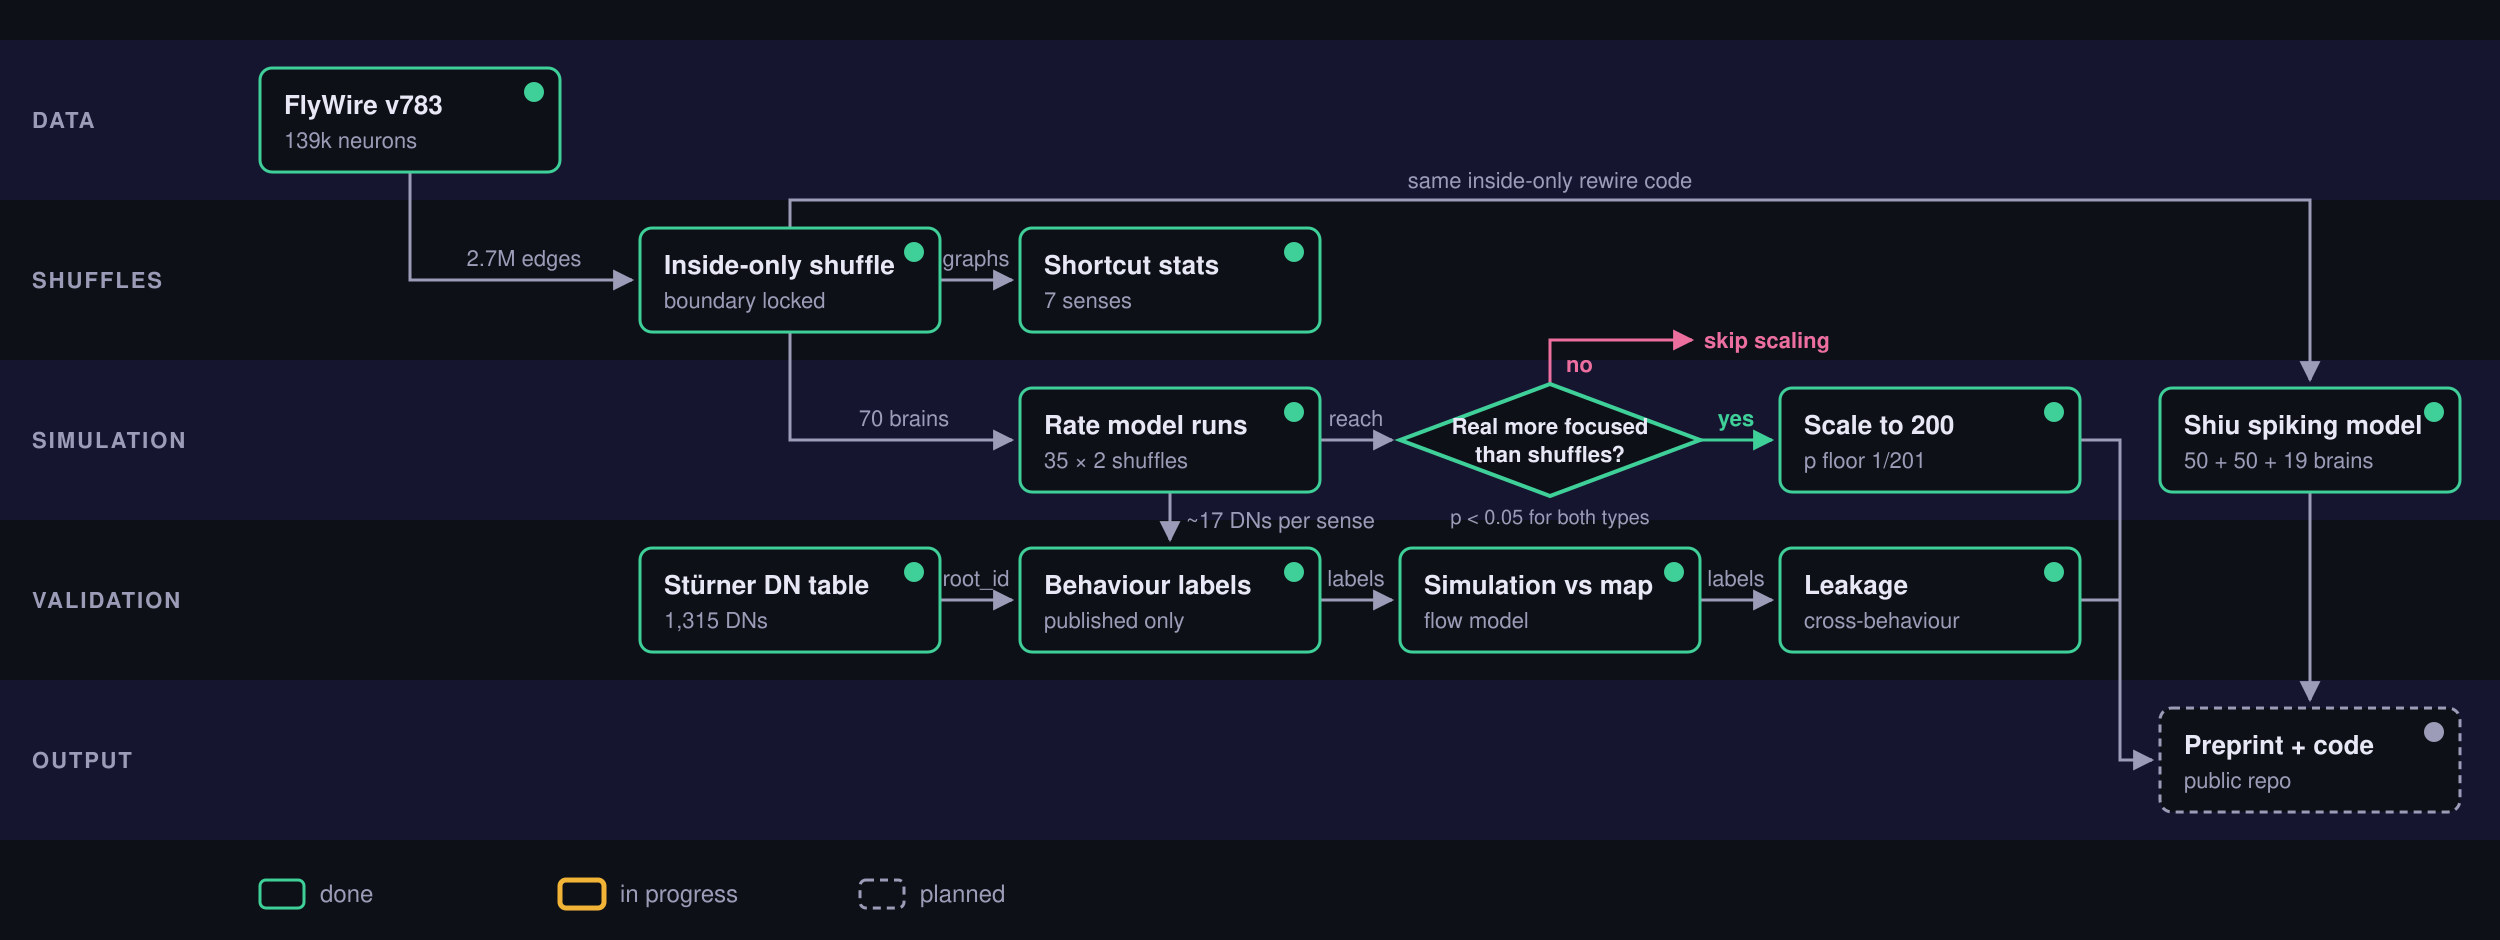
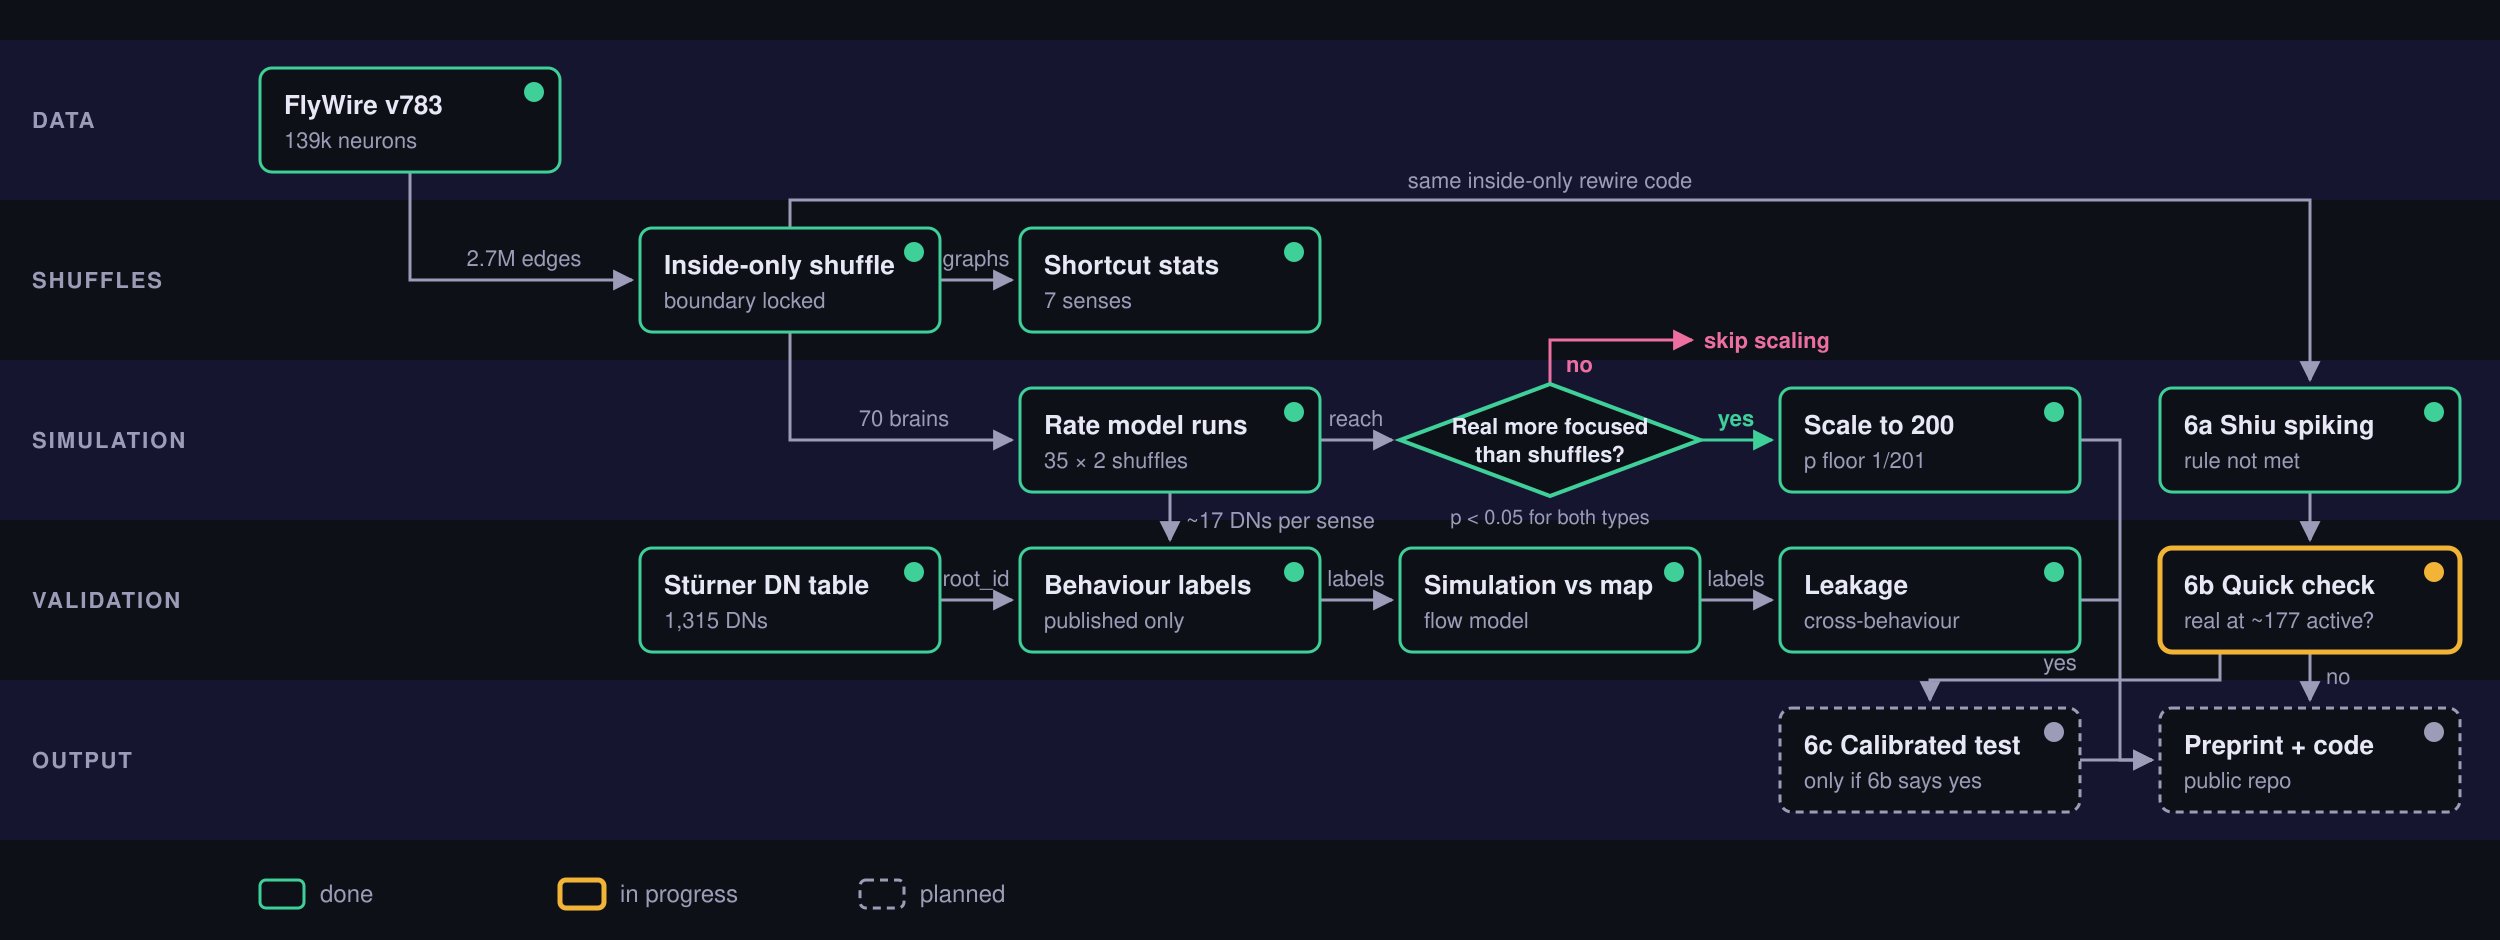
<svg xmlns="http://www.w3.org/2000/svg" viewBox="0 0 1250 470" font-family="Segoe UI, Helvetica, Arial, sans-serif">
  <rect width="1250" height="470" fill="#0d1117" />
  <defs>
    <marker id="pa" viewBox="0 0 10 10" refX="9" refY="5" markerWidth="7" markerHeight="7" orient="auto">
      <path d="M0,0L10,5L0,10z" fill="#9d9cb8" />
    </marker>
    <marker id="py" viewBox="0 0 10 10" refX="9" refY="5" markerWidth="7" markerHeight="7" orient="auto">
      <path d="M0,0L10,5L0,10z" fill="#3fcf98" />
    </marker>
    <marker id="pn" viewBox="0 0 10 10" refX="9" refY="5" markerWidth="7" markerHeight="7" orient="auto">
      <path d="M0,0L10,5L0,10z" fill="#ec6fa0" />
    </marker>
  </defs>
  <rect x="0" y="20" width="1250" height="80" fill="#161530" />
  <text x="16" y="64" font-size="11" font-weight="700" letter-spacing="1" fill="#9d9cb8">DATA</text>
  <text x="16" y="144" font-size="11" font-weight="700" letter-spacing="1" fill="#9d9cb8">SHUFFLES</text>
  <rect x="0" y="180" width="1250" height="80" fill="#161530" />
  <text x="16" y="224" font-size="11" font-weight="700" letter-spacing="1" fill="#9d9cb8">SIMULATION</text>
  <text x="16" y="304" font-size="11" font-weight="700" letter-spacing="1" fill="#9d9cb8">VALIDATION</text>
  <rect x="0" y="340" width="1250" height="80" fill="#161530" />
  <text x="16" y="384" font-size="11" font-weight="700" letter-spacing="1" fill="#9d9cb8">OUTPUT</text>
  <path d="M205,86 V140 H316" fill="none" stroke="#9d9cb8" stroke-width="1.5" marker-end="url(#pa)" />
  <text x="262" y="133" font-size="11" fill="#9d9cb8" text-anchor="middle">2.7M edges</text>
  <path d="M470,140 H506" fill="none" stroke="#9d9cb8" stroke-width="1.5" marker-end="url(#pa)" />
  <text x="488" y="133" font-size="11" fill="#9d9cb8" text-anchor="middle">graphs</text>
  <path d="M395,166 V220 H506" fill="none" stroke="#9d9cb8" stroke-width="1.5" marker-end="url(#pa)" />
  <text x="452" y="213" font-size="11" fill="#9d9cb8" text-anchor="middle">70 brains</text>
  <path d="M660,220 H696" fill="none" stroke="#9d9cb8" stroke-width="1.5" marker-end="url(#pa)" />
  <text x="678" y="213" font-size="11" fill="#9d9cb8" text-anchor="middle">reach</text>
  <path d="M850,220 H886" fill="none" stroke="#3fcf98" stroke-width="1.5" marker-end="url(#py)" />
  <text x="868" y="213" font-size="11" fill="#3fcf98" text-anchor="middle" font-weight="700">yes</text>
  <path d="M775,192 V170 H846" fill="none" stroke="#ec6fa0" stroke-width="1.5" marker-end="url(#pn)" />
  <text x="783" y="186" font-size="11" fill="#ec6fa0" text-anchor="start" font-weight="700">no</text>
  <text x="852" y="174" font-size="11" font-weight="700" fill="#ec6fa0">skip scaling</text>
  <text x="775" y="262" font-size="10" fill="#9d9cb8" text-anchor="middle">p &lt; 0.05 for both types</text>
  <path d="M585,246 V270" fill="none" stroke="#9d9cb8" stroke-width="1.5" marker-end="url(#pa)" />
  <text x="593" y="264" font-size="11" fill="#9d9cb8" text-anchor="start">~17 DNs per sense</text>
  <path d="M470,300 H506" fill="none" stroke="#9d9cb8" stroke-width="1.5" marker-end="url(#pa)" />
  <text x="488" y="293" font-size="11" fill="#9d9cb8" text-anchor="middle">root_id</text>
  <path d="M660,300 H696" fill="none" stroke="#9d9cb8" stroke-width="1.5" marker-end="url(#pa)" />
  <text x="678" y="293" font-size="11" fill="#9d9cb8" text-anchor="middle">labels</text>
  <path d="M850,300 H886" fill="none" stroke="#9d9cb8" stroke-width="1.5" marker-end="url(#pa)" />
  <text x="868" y="293" font-size="11" fill="#9d9cb8" text-anchor="middle">labels</text>
  <path d="M395,114 V100 H1155 V190" fill="none" stroke="#9d9cb8" stroke-width="1.5" marker-end="url(#pa)" />
  <text x="775" y="94" font-size="11" fill="#9d9cb8" text-anchor="middle">same inside-only rewire code</text>
  <path d="M1040,220 H1060 V380 H1076" fill="none" stroke="#9d9cb8" stroke-width="1.5" marker-end="url(#pa)" />
  <path d="M1040,300 H1060" fill="none" stroke="#9d9cb8" stroke-width="1.5" />
-   <path d="M1155,246 V350" fill="none" stroke="#9d9cb8" stroke-width="1.5" marker-end="url(#pa)" />
+   <path d="M1155,246 V270" fill="none" stroke="#9d9cb8" stroke-width="1.5" marker-end="url(#pa)" />
+   <path d="M1155,326 V350" fill="none" stroke="#9d9cb8" stroke-width="1.5" marker-end="url(#pa)" />
+   <text x="1163" y="342" font-size="11" fill="#9d9cb8" text-anchor="start">no</text>
+   <path d="M1110,326 V340 H965 V350" fill="none" stroke="#9d9cb8" stroke-width="1.5" marker-end="url(#pa)" />
+   <text x="1030" y="335" font-size="11" fill="#9d9cb8" text-anchor="middle">yes</text>
+   <path d="M1040,380 H1076" fill="none" stroke="#9d9cb8" stroke-width="1.5" marker-end="url(#pa)" />
  <g transform="translate(130,34)">
    <rect width="150" height="52" rx="6" fill="#0d1117" stroke="#3fcf98" stroke-width="1.5" />
    <circle cx="137" cy="12" r="5" fill="#3fcf98" />
    <text x="12" y="23" font-size="13" font-weight="700" fill="#e8e7f5">FlyWire v783</text>
    <text x="12" y="40" font-size="11" fill="#9d9cb8">139k neurons</text>
  </g>
  <g transform="translate(320,114)">
    <rect width="150" height="52" rx="6" fill="#0d1117" stroke="#3fcf98" stroke-width="1.5" />
    <circle cx="137" cy="12" r="5" fill="#3fcf98" />
    <text x="12" y="23" font-size="13" font-weight="700" fill="#e8e7f5">Inside-only shuffle</text>
    <text x="12" y="40" font-size="11" fill="#9d9cb8">boundary locked</text>
  </g>
  <g transform="translate(510,114)">
    <rect width="150" height="52" rx="6" fill="#0d1117" stroke="#3fcf98" stroke-width="1.5" />
    <circle cx="137" cy="12" r="5" fill="#3fcf98" />
    <text x="12" y="23" font-size="13" font-weight="700" fill="#e8e7f5">Shortcut stats</text>
    <text x="12" y="40" font-size="11" fill="#9d9cb8">7 senses</text>
  </g>
  <g transform="translate(510,194)">
    <rect width="150" height="52" rx="6" fill="#0d1117" stroke="#3fcf98" stroke-width="1.5" />
    <circle cx="137" cy="12" r="5" fill="#3fcf98" />
    <text x="12" y="23" font-size="13" font-weight="700" fill="#e8e7f5">Rate model runs</text>
    <text x="12" y="40" font-size="11" fill="#9d9cb8">35 × 2 shuffles</text>
  </g>
  <g transform="translate(775,220)">
    <polygon points="0,-28 75,0 0,28 -75,0" fill="#0d1117" stroke="#3fcf98" stroke-width="2" />
    <text x="0" y="-3" font-size="11" font-weight="700" fill="#e8e7f5" text-anchor="middle">Real more focused</text>
    <text x="0" y="11" font-size="11" font-weight="700" fill="#e8e7f5" text-anchor="middle">than shuffles?</text>
  </g>
  <g transform="translate(890,194)">
    <rect width="150" height="52" rx="6" fill="#0d1117" stroke="#3fcf98" stroke-width="1.5" />
    <circle cx="137" cy="12" r="5" fill="#3fcf98" />
    <text x="12" y="23" font-size="13" font-weight="700" fill="#e8e7f5">Scale to 200</text>
    <text x="12" y="40" font-size="11" fill="#9d9cb8">p floor 1/201</text>
  </g>
  <g transform="translate(1080,194)">
    <rect width="150" height="52" rx="6" fill="#0d1117" stroke="#3fcf98" stroke-width="1.5" />
    <circle cx="137" cy="12" r="5" fill="#3fcf98" />
-     <text x="12" y="23" font-size="13" font-weight="700" fill="#e8e7f5">Shiu spiking model</text>
-     <text x="12" y="40" font-size="11" fill="#9d9cb8">50 + 50 + 19 brains</text>
+     <text x="12" y="23" font-size="13" font-weight="700" fill="#e8e7f5">6a Shiu spiking</text>
+     <text x="12" y="40" font-size="11" fill="#9d9cb8">rule not met</text>
+   </g>
+   <g transform="translate(1080,274)">
+     <rect width="150" height="52" rx="6" fill="#0d1117" stroke="#f2b437" stroke-width="2.5" />
+     <circle cx="137" cy="12" r="5" fill="#f2b437" />
+     <text x="12" y="23" font-size="13" font-weight="700" fill="#e8e7f5">6b Quick check</text>
+     <text x="12" y="40" font-size="11" fill="#9d9cb8">real at ~177 active?</text>
+   </g>
+   <g transform="translate(890,354)">
+     <rect width="150" height="52" rx="6" fill="#0d1117" stroke="#9d9cb8" stroke-width="1.5" stroke-dasharray="4 3" />
+     <circle cx="137" cy="12" r="5" fill="#9d9cb8" />
+     <text x="12" y="23" font-size="13" font-weight="700" fill="#e8e7f5">6c Calibrated test</text>
+     <text x="12" y="40" font-size="11" fill="#9d9cb8">only if 6b says yes</text>
  </g>
  <g transform="translate(320,274)">
    <rect width="150" height="52" rx="6" fill="#0d1117" stroke="#3fcf98" stroke-width="1.5" />
    <circle cx="137" cy="12" r="5" fill="#3fcf98" />
    <text x="12" y="23" font-size="13" font-weight="700" fill="#e8e7f5">Stürner DN table</text>
    <text x="12" y="40" font-size="11" fill="#9d9cb8">1,315 DNs</text>
  </g>
  <g transform="translate(510,274)">
    <rect width="150" height="52" rx="6" fill="#0d1117" stroke="#3fcf98" stroke-width="1.5" />
    <circle cx="137" cy="12" r="5" fill="#3fcf98" />
    <text x="12" y="23" font-size="13" font-weight="700" fill="#e8e7f5">Behaviour labels</text>
    <text x="12" y="40" font-size="11" fill="#9d9cb8">published only</text>
  </g>
  <g transform="translate(700,274)">
    <rect width="150" height="52" rx="6" fill="#0d1117" stroke="#3fcf98" stroke-width="1.5" />
    <circle cx="137" cy="12" r="5" fill="#3fcf98" />
    <text x="12" y="23" font-size="13" font-weight="700" fill="#e8e7f5">Simulation vs map</text>
    <text x="12" y="40" font-size="11" fill="#9d9cb8">flow model</text>
  </g>
  <g transform="translate(890,274)">
    <rect width="150" height="52" rx="6" fill="#0d1117" stroke="#3fcf98" stroke-width="1.5" />
    <circle cx="137" cy="12" r="5" fill="#3fcf98" />
    <text x="12" y="23" font-size="13" font-weight="700" fill="#e8e7f5">Leakage</text>
    <text x="12" y="40" font-size="11" fill="#9d9cb8">cross-behaviour</text>
  </g>
  <g transform="translate(1080,354)">
    <rect width="150" height="52" rx="6" fill="#0d1117" stroke="#9d9cb8" stroke-width="1.5" stroke-dasharray="4 3" />
    <circle cx="137" cy="12" r="5" fill="#9d9cb8" />
    <text x="12" y="23" font-size="13" font-weight="700" fill="#e8e7f5">Preprint + code</text>
    <text x="12" y="40" font-size="11" fill="#9d9cb8">public repo</text>
  </g>
  <rect x="130" y="440" width="22" height="14" rx="3" fill="#0d1117" stroke="#3fcf98" stroke-width="1.5" />
  <text x="160" y="451" font-size="12" fill="#9d9cb8">done</text>
  <rect x="280" y="440" width="22" height="14" rx="3" fill="#0d1117" stroke="#f2b437" stroke-width="2.5" />
  <text x="310" y="451" font-size="12" fill="#9d9cb8">in progress</text>
  <rect x="430" y="440" width="22" height="14" rx="3" fill="#0d1117" stroke="#9d9cb8" stroke-width="1.5" stroke-dasharray="4 3" />
  <text x="460" y="451" font-size="12" fill="#9d9cb8">planned</text>
</svg>
